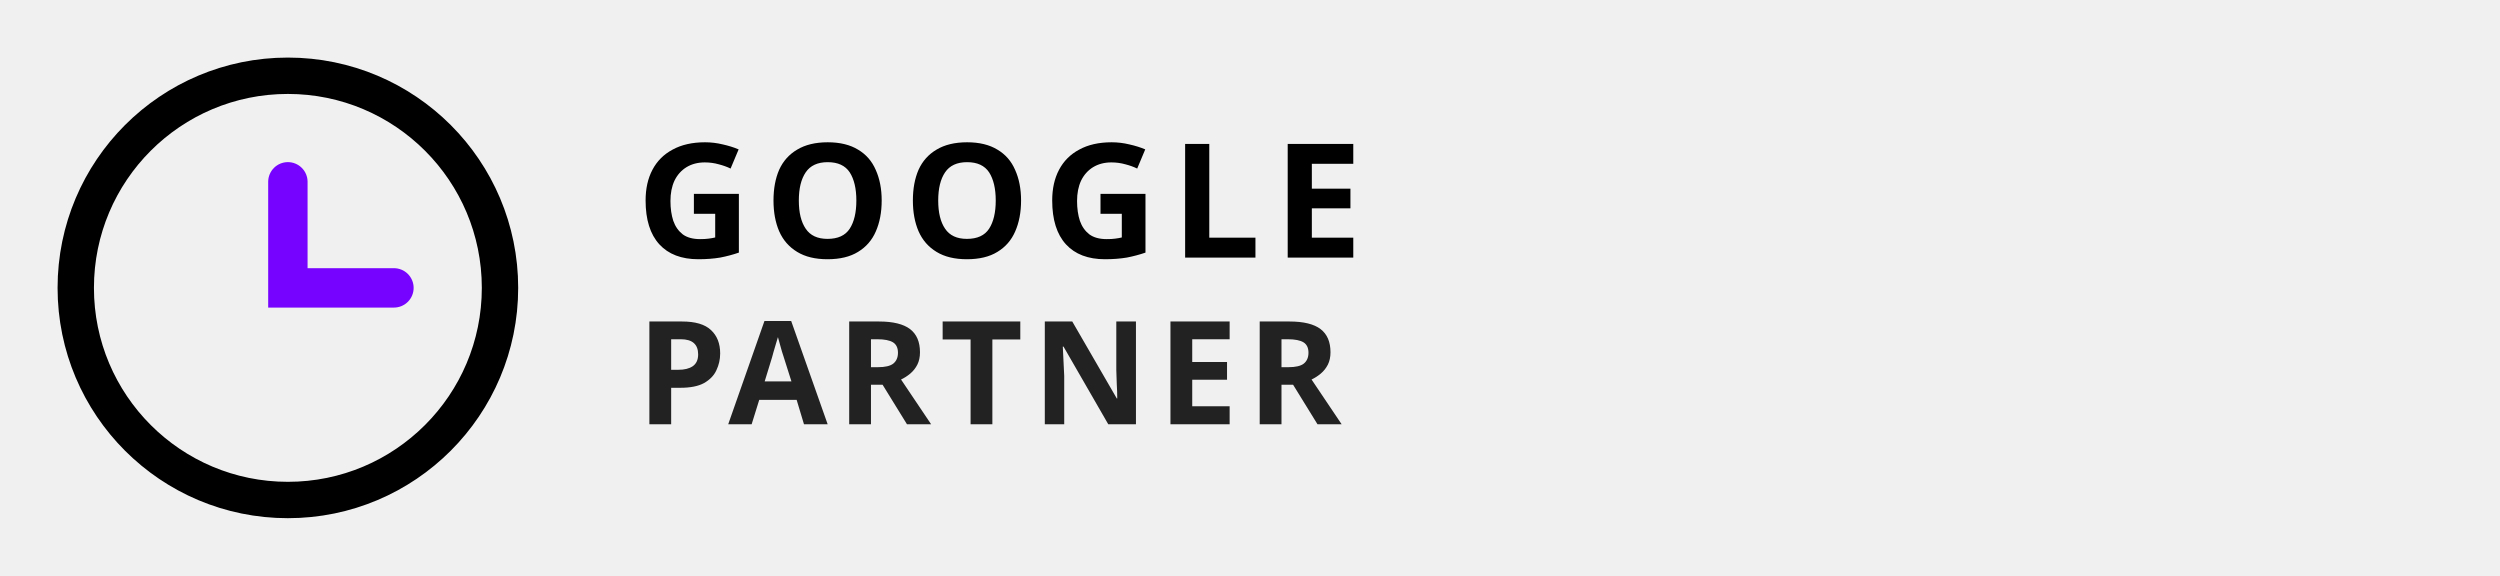
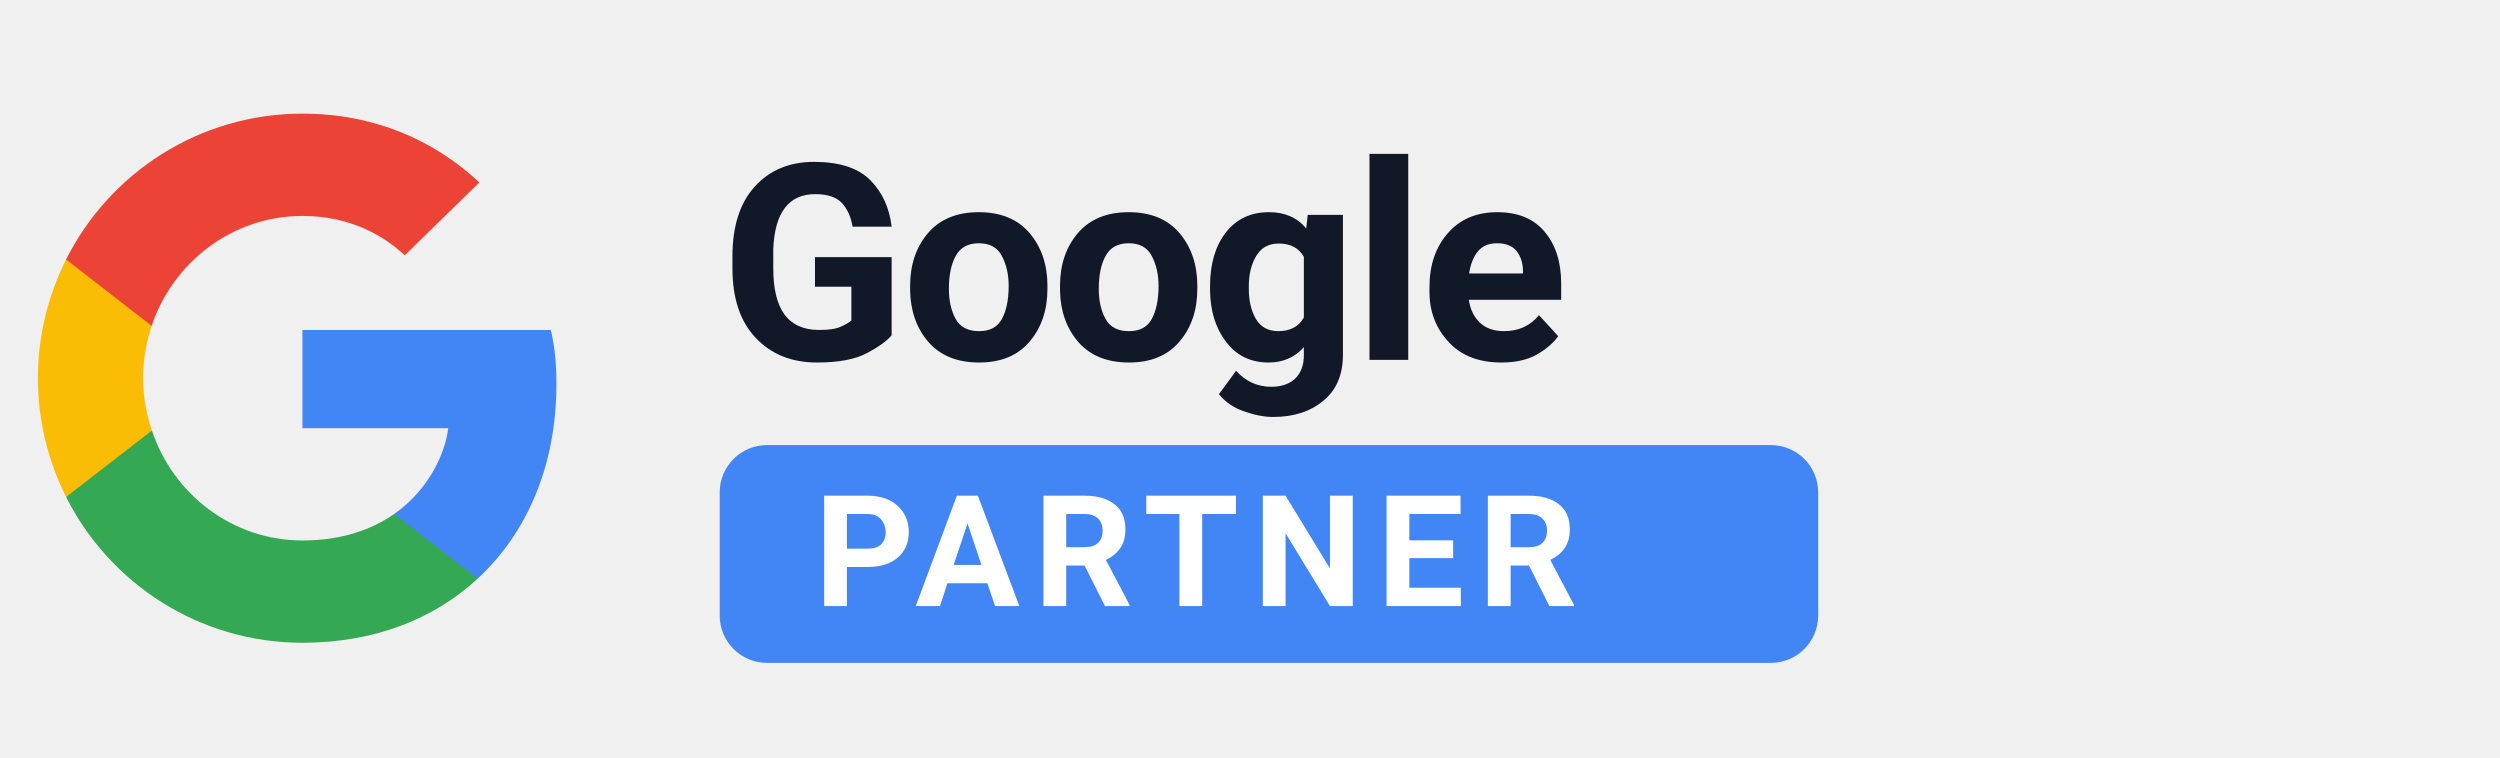
- <svg xmlns="http://www.w3.org/2000/svg" width="165" height="38" viewBox="0 0 165 38" fill="none">
-   <circle cx="19" cy="19" r="14" stroke="#000" stroke-width="2.4" />
-   <path d="M19 12v7h7" stroke="#7602FF" stroke-width="2.6" stroke-linecap="round" />
-   <text x="42" y="17" font-family="sans-serif" font-size="10.5" font-weight="800" letter-spacing="0.08em" fill="#000">GOOGLE</text>
-   <text x="42" y="28" font-family="sans-serif" font-size="9.5" font-weight="600" letter-spacing="0.06em" fill="#222">PARTNER</text>
+ <svg xmlns="http://www.w3.org/2000/svg" width="132" height="40" viewBox="0 0 132 40" fill="none">
+   <g transform="translate(2, 6) scale(0.107)">
+     <path d="M255.878 133.451c0-10.734-.871-18.567-2.756-26.69H130.55v48.448h71.947c-1.45 12.04-9.283 30.172-26.69 42.356l-.244 1.622 38.755 30.023 2.685.268c24.659-22.774 38.875-56.282 38.875-96.027" fill="#4285F4" />
+     <path d="M130.55 261.1c35.248 0 64.839-11.605 86.453-31.622l-41.196-31.913c-11.024 7.688-25.82 13.055-45.257 13.055-34.523 0-63.824-22.773-74.269-54.25l-1.531.13-40.298 31.187-.527 1.465C35.393 231.798 79.49 261.1 130.55 261.1" fill="#34A853" />
+     <path d="M56.281 156.37c-2.756-8.123-4.351-16.827-4.351-25.82 0-8.994 1.595-17.697 4.206-25.82l-.073-1.73L15.26 71.312l-1.335.635C5.077 89.644 0 109.517 0 130.55s5.077 40.905 13.925 58.602l42.356-32.782" fill="#FBBC05" />
+     <path d="M130.55 50.479c24.514 0 41.05 10.589 50.479 19.438l36.844-35.974C195.245 12.91 165.798 0 130.55 0 79.49 0 35.393 29.301 13.925 71.947l42.211 32.783c10.59-31.477 39.891-54.251 74.414-54.251" fill="#EB4335" />
+   </g>
+   <text x="38" y="19" font-family="-apple-system, BlinkMacSystemFont, 'Segoe UI', Roboto, sans-serif" font-size="14.5" font-weight="700" letter-spacing="-0.02em" fill="#111827">Google</text>
+   <rect x="38" y="23.5" width="58" height="11.5" rx="2.5" fill="#4285F4" />
+   <text x="43" y="32" font-family="-apple-system, BlinkMacSystemFont, 'Segoe UI', Roboto, sans-serif" font-size="8.2" font-weight="700" letter-spacing="0.09em" fill="#FFFFFF">PARTNER</text>
</svg>
